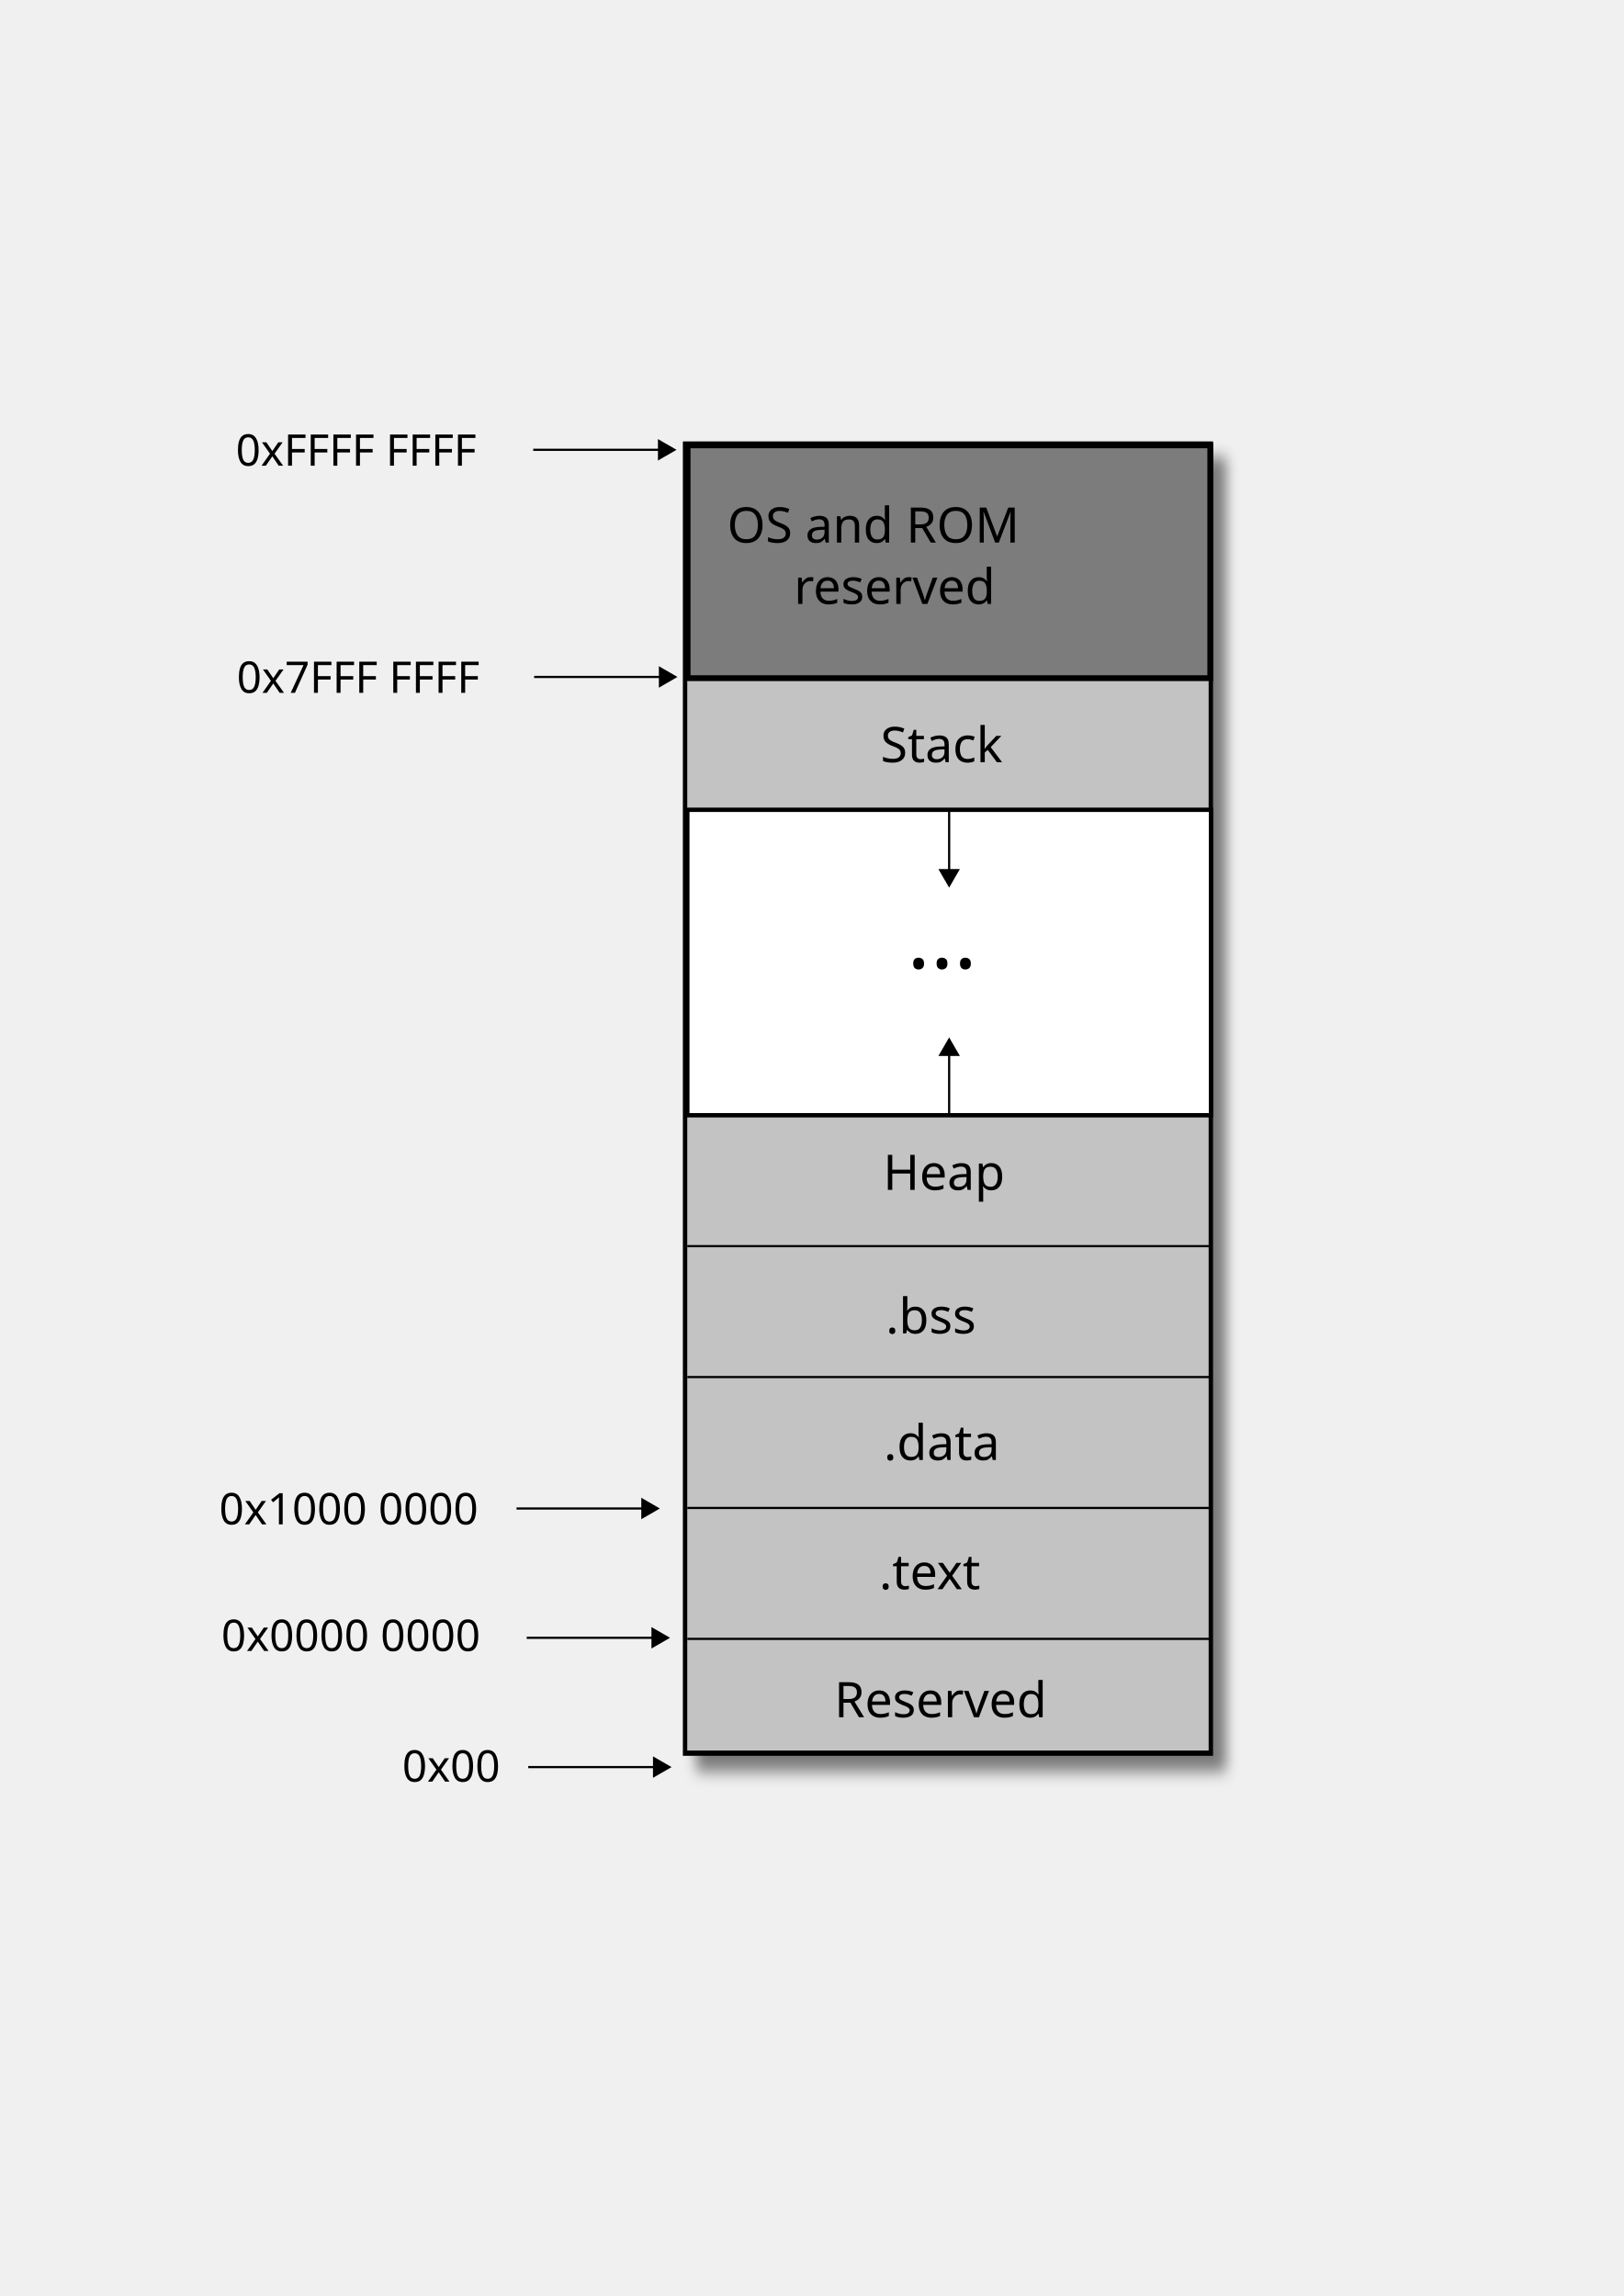
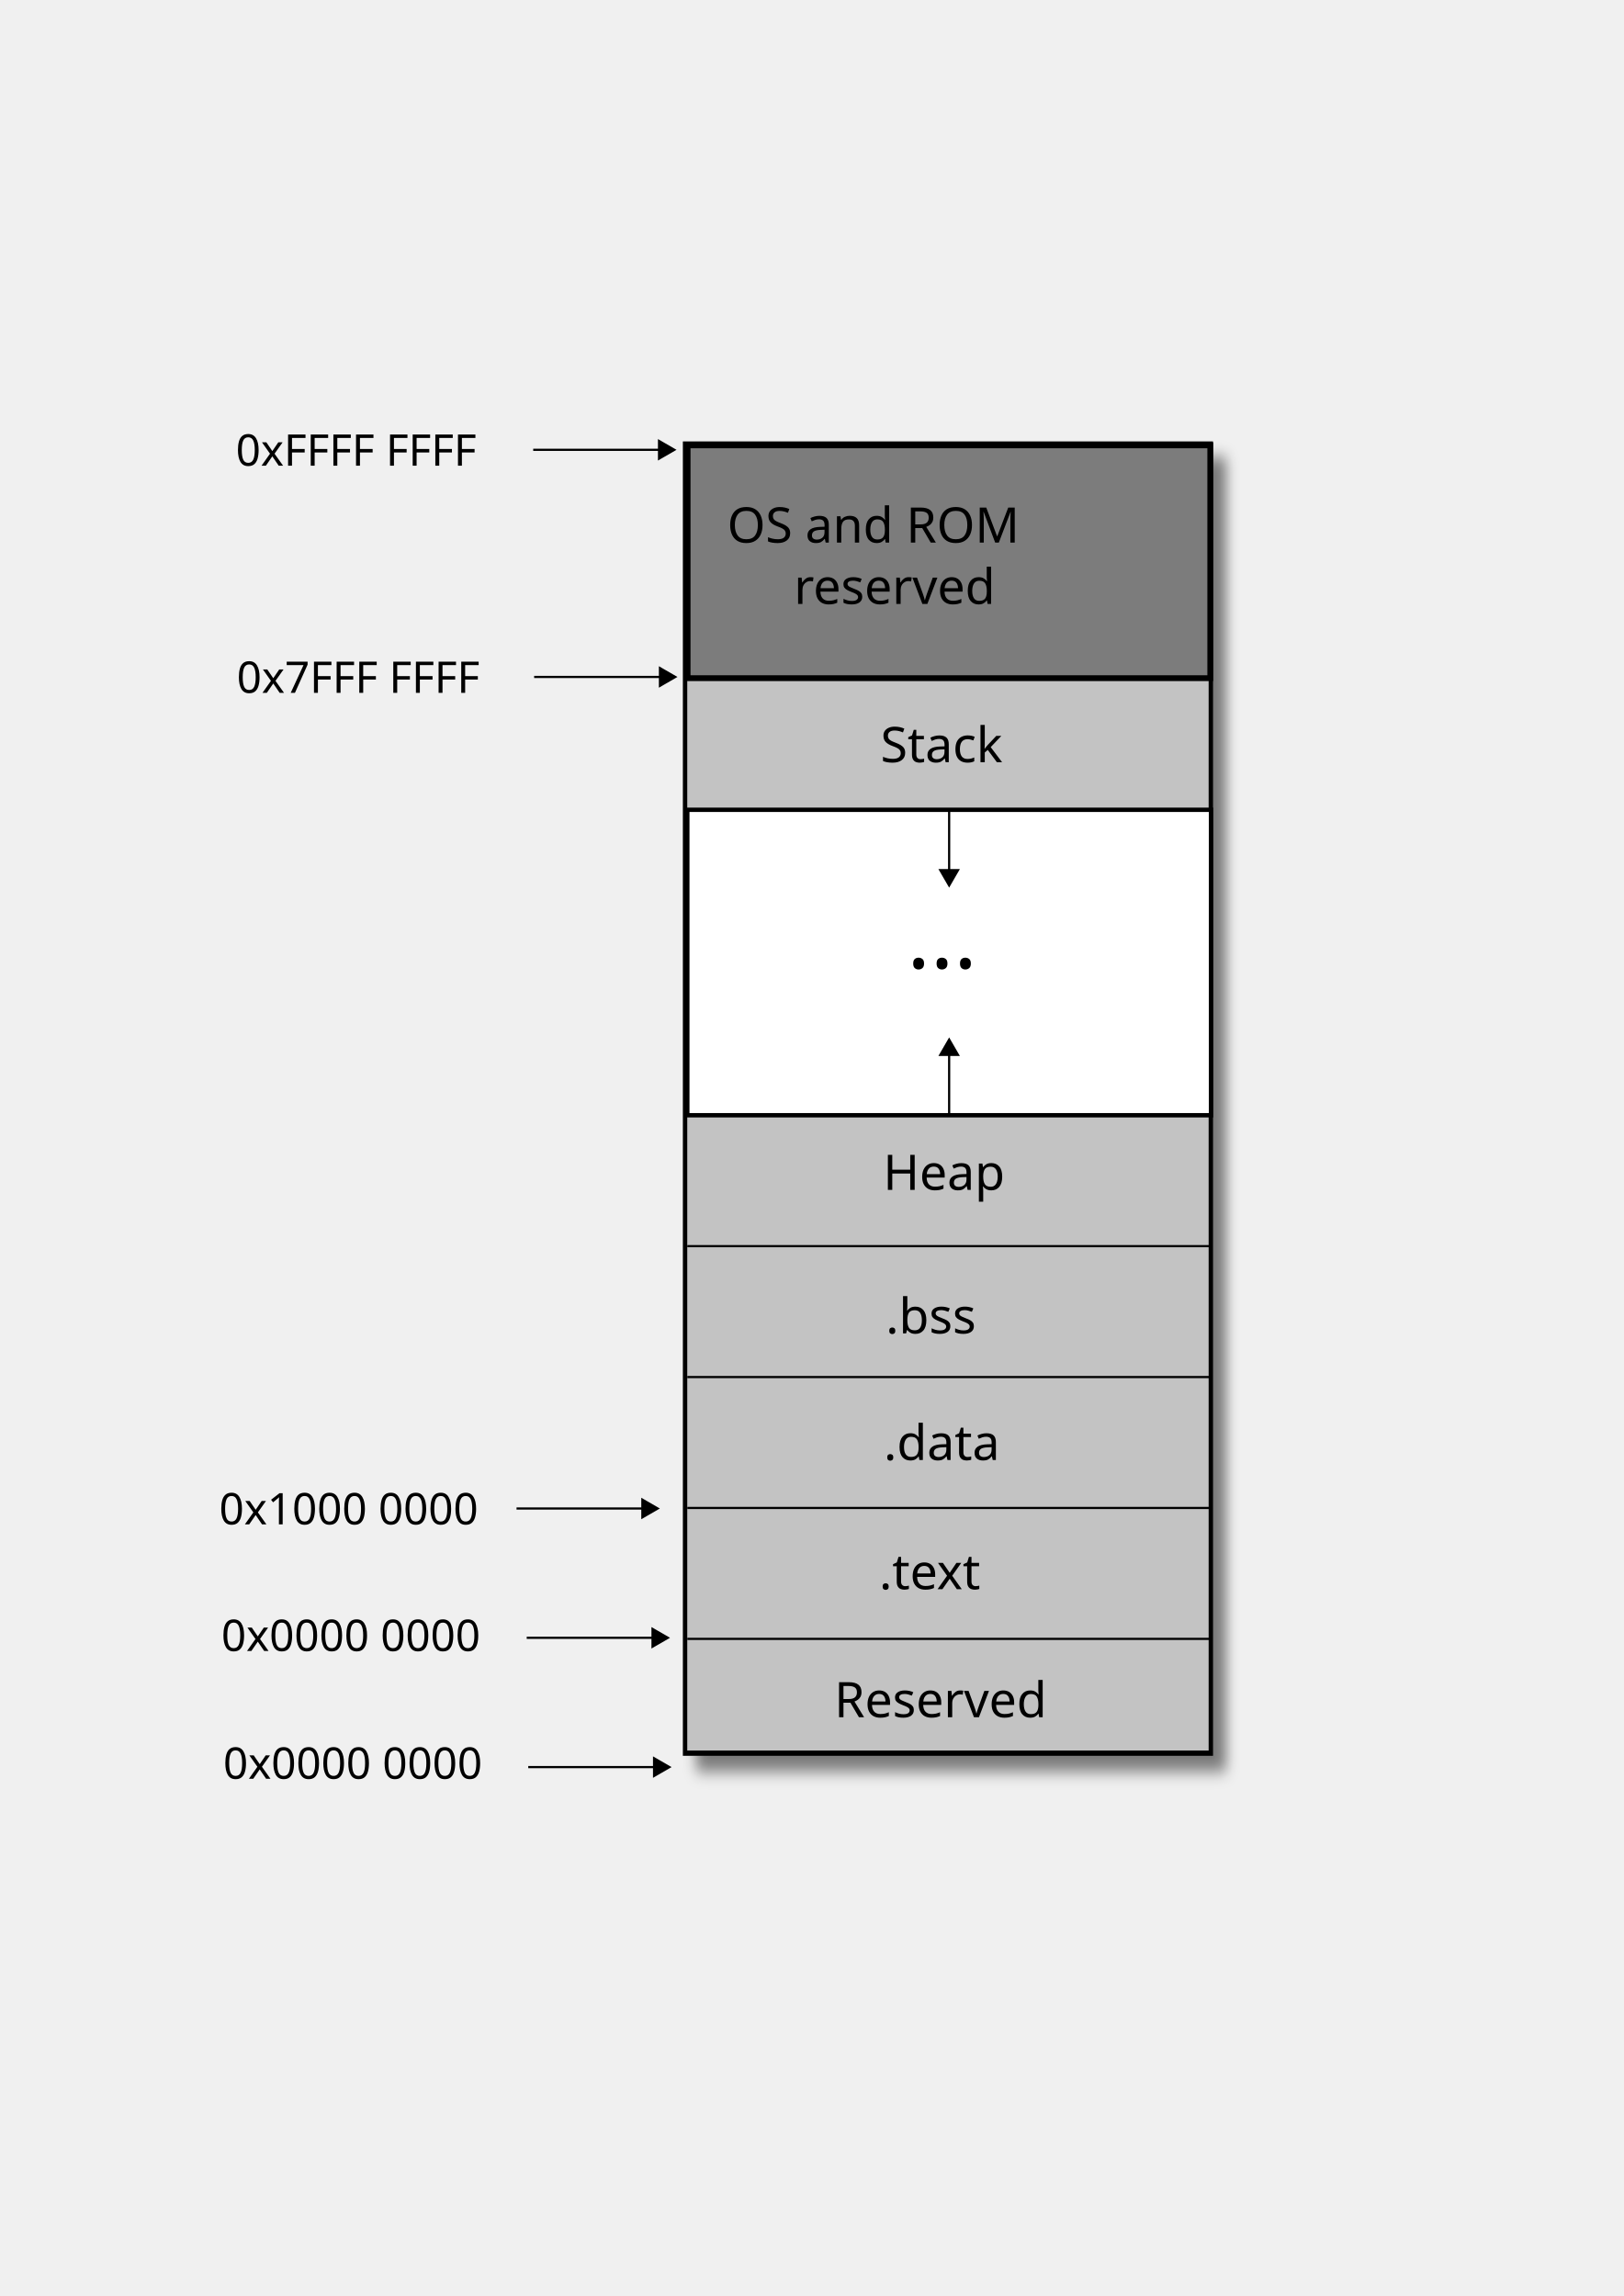
<svg xmlns="http://www.w3.org/2000/svg" version="1.1" id="svg2" viewBox="0 0 744.094 1052.362" height="297mm" width="210mm">
  <defs id="defs4">
    <marker style="overflow:visible" id="marker4787" refX="0.0" refY="0.0" orient="auto">
      <path transform="scale(0.8)" style="fill-rule:evenodd;stroke:#000000;stroke-width:1pt;stroke-opacity:1;fill:#000000;fill-opacity:1" d="M 5.77,0.0 L -2.88,5.0 L -2.88,-5.0 L 5.77,0.0 z " id="path4789" />
    </marker>
    <marker orient="auto" refY="0.0" refX="0.0" id="marker4735" style="overflow:visible">
      <path id="path4737" d="M 5.77,0.0 L -2.88,5.0 L -2.88,-5.0 L 5.77,0.0 z " style="fill-rule:evenodd;stroke:#000000;stroke-width:1pt;stroke-opacity:1;fill:#000000;fill-opacity:1" transform="scale(0.8)" />
    </marker>
    <marker orient="auto" refY="0.0" refX="0.0" id="TriangleOutL" style="overflow:visible">
      <path id="path4577" d="M 5.77,0.0 L -2.88,5.0 L -2.88,-5.0 L 5.77,0.0 z " style="fill-rule:evenodd;stroke:#000000;stroke-width:1pt;stroke-opacity:1;fill:#000000;fill-opacity:1" transform="scale(0.8)" />
    </marker>
    <marker orient="auto" refY="0.0" refX="0.0" id="Arrow2Lend" style="overflow:visible;">
      <path id="path4456" style="fill-rule:evenodd;stroke-width:0.625;stroke-linejoin:round;stroke:#000000;stroke-opacity:1;fill:#000000;fill-opacity:1" d="M 8.719,4.034 L -2.207,0.016 L 8.719,-4.002 C 6.973,-1.63 6.983,1.616 8.719,4.034 z " transform="scale(1.1) rotate(180) translate(1,0)" />
    </marker>
    <marker orient="auto" refY="0.0" refX="0.0" id="Arrow1Lend" style="overflow:visible;">
      <path id="path4438" d="M 0.0,0.0 L 5.0,-5.0 L -12.5,0.0 L 5.0,5.0 L 0.0,0.0 z " style="fill-rule:evenodd;stroke:#000000;stroke-width:1pt;stroke-opacity:1;fill:#000000;fill-opacity:1" transform="scale(0.8) rotate(180) translate(12.5,0)" />
    </marker>
    <filter style="color-interpolation-filters:sRGB;" id="filter4140">
      <feFlood flood-opacity="0.498" flood-color="rgb(0,0,0)" result="flood" id="feFlood4142" />
      <feComposite in="flood" in2="SourceGraphic" operator="in" result="composite1" id="feComposite4144" />
      <feGaussianBlur in="composite1" stdDeviation="3" result="blur" id="feGaussianBlur4146" />
      <feOffset dx="6" dy="6" result="offset" id="feOffset4148" />
      <feComposite in="SourceGraphic" in2="offset" operator="over" result="composite2" id="feComposite4150" />
    </filter>
    <marker style="overflow:visible" id="marker4787-7" refX="0" refY="0" orient="auto">
      <path transform="scale(0.8,0.8)" style="fill:#000000;fill-opacity:1;fill-rule:evenodd;stroke:#000000;stroke-width:1pt;stroke-opacity:1" d="m 5.77,0 -8.65,5 0,-10 8.65,5 z" id="path4789-6" />
    </marker>
    <marker style="overflow:visible" id="marker4787-7-7" refX="0" refY="0" orient="auto">
      <path transform="scale(0.8,0.8)" style="fill:#000000;fill-opacity:1;fill-rule:evenodd;stroke:#000000;stroke-width:1pt;stroke-opacity:1" d="m 5.77,0 -8.65,5 0,-10 8.65,5 z" id="path4789-6-6" />
    </marker>
    <marker style="overflow:visible" id="marker4787-7-7-1" refX="0" refY="0" orient="auto">
      <path transform="scale(0.8,0.8)" style="fill:#000000;fill-opacity:1;fill-rule:evenodd;stroke:#000000;stroke-width:1pt;stroke-opacity:1" d="m 5.77,0 -8.65,5 0,-10 8.65,5 z" id="path4789-6-6-4" />
    </marker>
    <marker style="overflow:visible" id="marker4787-7-7-1-6" refX="0" refY="0" orient="auto">
      <path transform="scale(0.8,0.8)" style="fill:#000000;fill-opacity:1;fill-rule:evenodd;stroke:#000000;stroke-width:1pt;stroke-opacity:1" d="m 5.77,0 -8.65,5 0,-10 8.65,5 z" id="path4789-6-6-4-6" />
    </marker>
  </defs>
  <g id="layer1">
    <path style="fill:#c3c3c3;fill-opacity:1;fill-rule:evenodd;stroke:#000000;stroke-width:2;stroke-linecap:butt;stroke-linejoin:miter;stroke-miterlimit:4;stroke-dasharray:none;stroke-opacity:1;filter:url(#filter4140)" d="m 180,242.361 0,500 240,0 0,-500 -240,0 z" id="rect3338" transform="matrix(1.003952,0,0,1.200072,133.2307,-87.32476)" />
    <path style="fill:none;fill-rule:evenodd;stroke:#000000;stroke-width:1px;stroke-linecap:butt;stroke-linejoin:miter;stroke-opacity:1" d="m 314.964,751.167 240,0" id="path4154" />
    <path style="fill:none;fill-rule:evenodd;stroke:#000000;stroke-width:1px;stroke-linecap:butt;stroke-linejoin:miter;stroke-opacity:1" d="m 314.964,691.167 240,0" id="path4156" />
    <path style="fill:none;fill-rule:evenodd;stroke:#000000;stroke-width:1px;stroke-linecap:butt;stroke-linejoin:miter;stroke-opacity:1" d="m 314.964,631.167 240,0" id="path4158" />
    <path style="fill:none;fill-rule:evenodd;stroke:#000000;stroke-width:1px;stroke-linecap:butt;stroke-linejoin:miter;stroke-opacity:1" d="m 314.964,371.167 230,0 10,0" id="path4160" />
    <text xml:space="preserve" style="font-style:normal;font-weight:normal;font-size:40px;line-height:125%;font-family:sans-serif;letter-spacing:0px;word-spacing:0px;fill:#000000;fill-opacity:1;stroke:none;stroke-width:1px;stroke-linecap:butt;stroke-linejoin:miter;stroke-opacity:1" x="382.332" y="787.088" id="text4181">
      <tspan id="tspan4183" x="382.332" y="787.088" style="font-size:22.5px">Reserved</tspan>
    </text>
    <text xml:space="preserve" style="font-style:normal;font-weight:normal;font-size:40px;line-height:125%;font-family:sans-serif;letter-spacing:0px;word-spacing:0px;fill:#000000;fill-opacity:1;stroke:none;stroke-width:1px;stroke-linecap:butt;stroke-linejoin:miter;stroke-opacity:1" x="402.859" y="728.404" id="text4181-4">
      <tspan id="tspan4183-6" x="402.859" y="728.404" style="font-size:22.5px">.text</tspan>
    </text>
    <text xml:space="preserve" style="font-style:normal;font-weight:normal;font-size:40px;line-height:125%;font-family:sans-serif;letter-spacing:0px;word-spacing:0px;fill:#000000;fill-opacity:1;stroke:none;stroke-width:1px;stroke-linecap:butt;stroke-linejoin:miter;stroke-opacity:1" x="404.964" y="669.194" id="text4181-4-9">
      <tspan id="tspan4183-6-6" x="404.964" y="669.194" style="font-size:22.5px">.data</tspan>
    </text>
    <text xml:space="preserve" style="font-style:normal;font-weight:normal;font-size:40px;line-height:125%;font-family:sans-serif;letter-spacing:0px;word-spacing:0px;fill:#000000;fill-opacity:1;stroke:none;stroke-width:1px;stroke-linecap:butt;stroke-linejoin:miter;stroke-opacity:1" x="405.885" y="611.167" id="text4181-4-9-0">
      <tspan id="tspan4183-6-6-9" x="405.885" y="611.167" style="font-size:22.5px">.bss</tspan>
    </text>
    <text xml:space="preserve" style="font-style:normal;font-weight:normal;font-size:40px;line-height:125%;font-family:sans-serif;letter-spacing:0px;word-spacing:0px;fill:#000000;fill-opacity:1;stroke:none;stroke-width:1px;stroke-linecap:butt;stroke-linejoin:miter;stroke-opacity:1" x="404.701" y="545.378" id="text4181-4-9-0-8">
      <tspan id="tspan4183-6-6-9-7" x="404.701" y="545.378" style="font-size:22.5px">Heap</tspan>
    </text>
    <text xml:space="preserve" style="font-style:normal;font-weight:normal;font-size:40px;line-height:125%;font-family:sans-serif;letter-spacing:0px;word-spacing:0px;fill:#000000;fill-opacity:1;stroke:none;stroke-width:1px;stroke-linecap:butt;stroke-linejoin:miter;stroke-opacity:1" x="403.517" y="349.352" id="text4181-4-9-0-8-8">
      <tspan id="tspan4183-6-6-9-7-6" x="403.517" y="349.352" style="font-size:22.5px">Stack</tspan>
    </text>
    <path style="fill:none;fill-rule:evenodd;stroke:#000000;stroke-width:1px;stroke-linecap:butt;stroke-linejoin:miter;stroke-opacity:1" d="m 314.964,571.167 240,0" id="path4275" />
    <path style="fill:none;fill-rule:evenodd;stroke:#000000;stroke-width:1px;stroke-linecap:butt;stroke-linejoin:miter;stroke-opacity:1" d="m 314.964,511.167 240,0" id="path4277" />
    <rect style="fill:#ffffff;fill-opacity:1;stroke:#000000;stroke-width:2;stroke-miterlimit:4;stroke-dasharray:none;stroke-opacity:1" id="rect4287" width="240" height="140" x="314.964" y="371.167" />
    <rect style="fill:#7c7c7c;fill-opacity:1;stroke:#000000;stroke-width:2.664;stroke-miterlimit:4;stroke-dasharray:none;stroke-opacity:1" id="rect4763" width="239.523" height="106.704" x="315.109" y="204.131" ry="0" />
    <text xml:space="preserve" style="font-style:normal;font-weight:normal;font-size:40px;line-height:125%;font-family:sans-serif;letter-spacing:0px;word-spacing:0px;fill:#000000;fill-opacity:1;stroke:none;stroke-width:1px;stroke-linecap:butt;stroke-linejoin:miter;stroke-opacity:1" x="240" y="192.362" id="text4765">
      <tspan id="tspan4767" x="240" y="192.362" />
    </text>
    <text xml:space="preserve" style="font-style:normal;font-weight:normal;font-size:40px;line-height:125%;font-family:sans-serif;letter-spacing:0px;word-spacing:0px;fill:#000000;fill-opacity:1;stroke:none;stroke-width:1px;stroke-linecap:butt;stroke-linejoin:miter;stroke-opacity:1" x="435.969" y="248.694" id="text4769">
      <tspan x="439.551" y="248.694" id="tspan4773" style="font-size:22.5px;text-align:center;text-anchor:middle">OS and ROM </tspan>
      <tspan x="435.969" y="276.819" style="font-size:22.5px;text-align:center;text-anchor:middle" id="tspan4777">reserved</tspan>
    </text>
    <path style="fill:none;fill-rule:evenodd;stroke:#000000;stroke-width:1px;stroke-linecap:butt;stroke-linejoin:miter;stroke-opacity:1;marker-end:url(#marker4787)" d="m 242.081,809.94 60,0" id="path4779" />
-     <text xml:space="preserve" style="font-style:normal;font-weight:normal;font-size:40px;line-height:125%;font-family:sans-serif;letter-spacing:0px;word-spacing:0px;fill:#000000;fill-opacity:1;stroke:none;stroke-width:1px;stroke-linecap:butt;stroke-linejoin:miter;stroke-opacity:1" x="184.32" y="816.597" id="text4897">
-       <tspan id="tspan4899" x="184.32" y="816.597" style="font-size:20px">0x00</tspan>
+     <text xml:space="preserve" style="font-style:normal;font-weight:normal;font-size:40px;line-height:125%;font-family:sans-serif;letter-spacing:0px;word-spacing:0px;fill:#000000;fill-opacity:1;stroke:none;stroke-width:1px;stroke-linecap:butt;stroke-linejoin:miter;stroke-opacity:1" x="102.283" y="815.274" id="text4897">
+       <tspan id="tspan4899" x="102.283" y="815.274" style="font-size:20px">0x0000 0000</tspan>
    </text>
    <path style="fill:none;fill-rule:evenodd;stroke:#000000;stroke-width:1px;stroke-linecap:butt;stroke-linejoin:miter;stroke-opacity:1;marker-end:url(#marker4787-7)" d="m 241.375,750.677 60,0" id="path4779-2" />
    <text xml:space="preserve" style="font-style:normal;font-weight:normal;font-size:40px;line-height:125%;font-family:sans-serif;letter-spacing:0px;word-spacing:0px;fill:#000000;fill-opacity:1;stroke:none;stroke-width:1px;stroke-linecap:butt;stroke-linejoin:miter;stroke-opacity:1" x="101.406" y="756.72" id="text4897-7">
      <tspan id="tspan4899-9" x="101.406" y="756.72" style="font-size:20px">0x0000 0000</tspan>
    </text>
    <path style="fill:none;fill-rule:evenodd;stroke:#000000;stroke-width:1px;stroke-linecap:butt;stroke-linejoin:miter;stroke-opacity:1;marker-end:url(#marker4787-7-7)" d="m 236.713,691.413 60,0" id="path4779-2-8" />
    <text xml:space="preserve" style="font-style:normal;font-weight:normal;font-size:40px;line-height:125%;font-family:sans-serif;letter-spacing:0px;word-spacing:0px;fill:#000000;fill-opacity:1;stroke:none;stroke-width:1px;stroke-linecap:butt;stroke-linejoin:miter;stroke-opacity:1" x="100.424" y="698.683" id="text4897-7-4">
      <tspan id="tspan4899-9-7" x="100.424" y="698.683" style="font-size:20px">0x1000 0000</tspan>
    </text>
    <path style="fill:none;fill-rule:evenodd;stroke:#000000;stroke-width:1px;stroke-linecap:butt;stroke-linejoin:miter;stroke-opacity:1;marker-end:url(#marker4787-7-7-1)" d="m 244.78,310.278 60,0" id="path4779-2-8-6" />
    <text xml:space="preserve" style="font-style:normal;font-weight:normal;font-size:40px;line-height:125%;font-family:sans-serif;letter-spacing:0px;word-spacing:0px;fill:#000000;fill-opacity:1;stroke:none;stroke-width:1px;stroke-linecap:butt;stroke-linejoin:miter;stroke-opacity:1" x="108.492" y="317.548" id="text4897-7-4-9">
      <tspan id="tspan4899-9-7-1" x="108.492" y="317.548" style="font-size:20px">0x7FFF FFFF</tspan>
    </text>
    <path style="fill:none;fill-rule:evenodd;stroke:#000000;stroke-width:1px;stroke-linecap:butt;stroke-linejoin:miter;stroke-opacity:1;marker-end:url(#marker4787-7-7-1-6)" d="m 244.351,206.167 60,0" id="path4779-2-8-6-1" />
    <text xml:space="preserve" style="font-style:normal;font-weight:normal;font-size:40px;line-height:125%;font-family:sans-serif;letter-spacing:0px;word-spacing:0px;fill:#000000;fill-opacity:1;stroke:none;stroke-width:1px;stroke-linecap:butt;stroke-linejoin:miter;stroke-opacity:1" x="108.062" y="213.437" id="text4897-7-4-9-7">
      <tspan id="tspan4899-9-7-1-8" x="108.062" y="213.437" style="font-size:20px">0xFFFF FFFF</tspan>
    </text>
  </g>
  <path style="fill:none;fill-rule:evenodd;stroke:#000000;stroke-width:1px;stroke-linecap:butt;stroke-linejoin:miter;stroke-opacity:1;marker-end:url(#TriangleOutL)" d="m 434.964,511.167 0,-30" id="path4429" />
  <path style="fill:none;fill-rule:evenodd;stroke:#000000;stroke-width:1px;stroke-linecap:butt;stroke-linejoin:miter;stroke-opacity:1;marker-end:url(#marker4735)" d="m 434.964,371.167 0,30" id="path4733" />
  <text xml:space="preserve" style="font-style:normal;font-weight:normal;font-size:40px;line-height:125%;font-family:sans-serif;letter-spacing:0px;word-spacing:0px;fill:#000000;fill-opacity:1;stroke:none;stroke-width:1px;stroke-linecap:butt;stroke-linejoin:miter;stroke-opacity:1" x="415.622" y="443.799" id="text4759">
    <tspan id="tspan4761" x="415.622" y="443.799">...</tspan>
  </text>
</svg>
